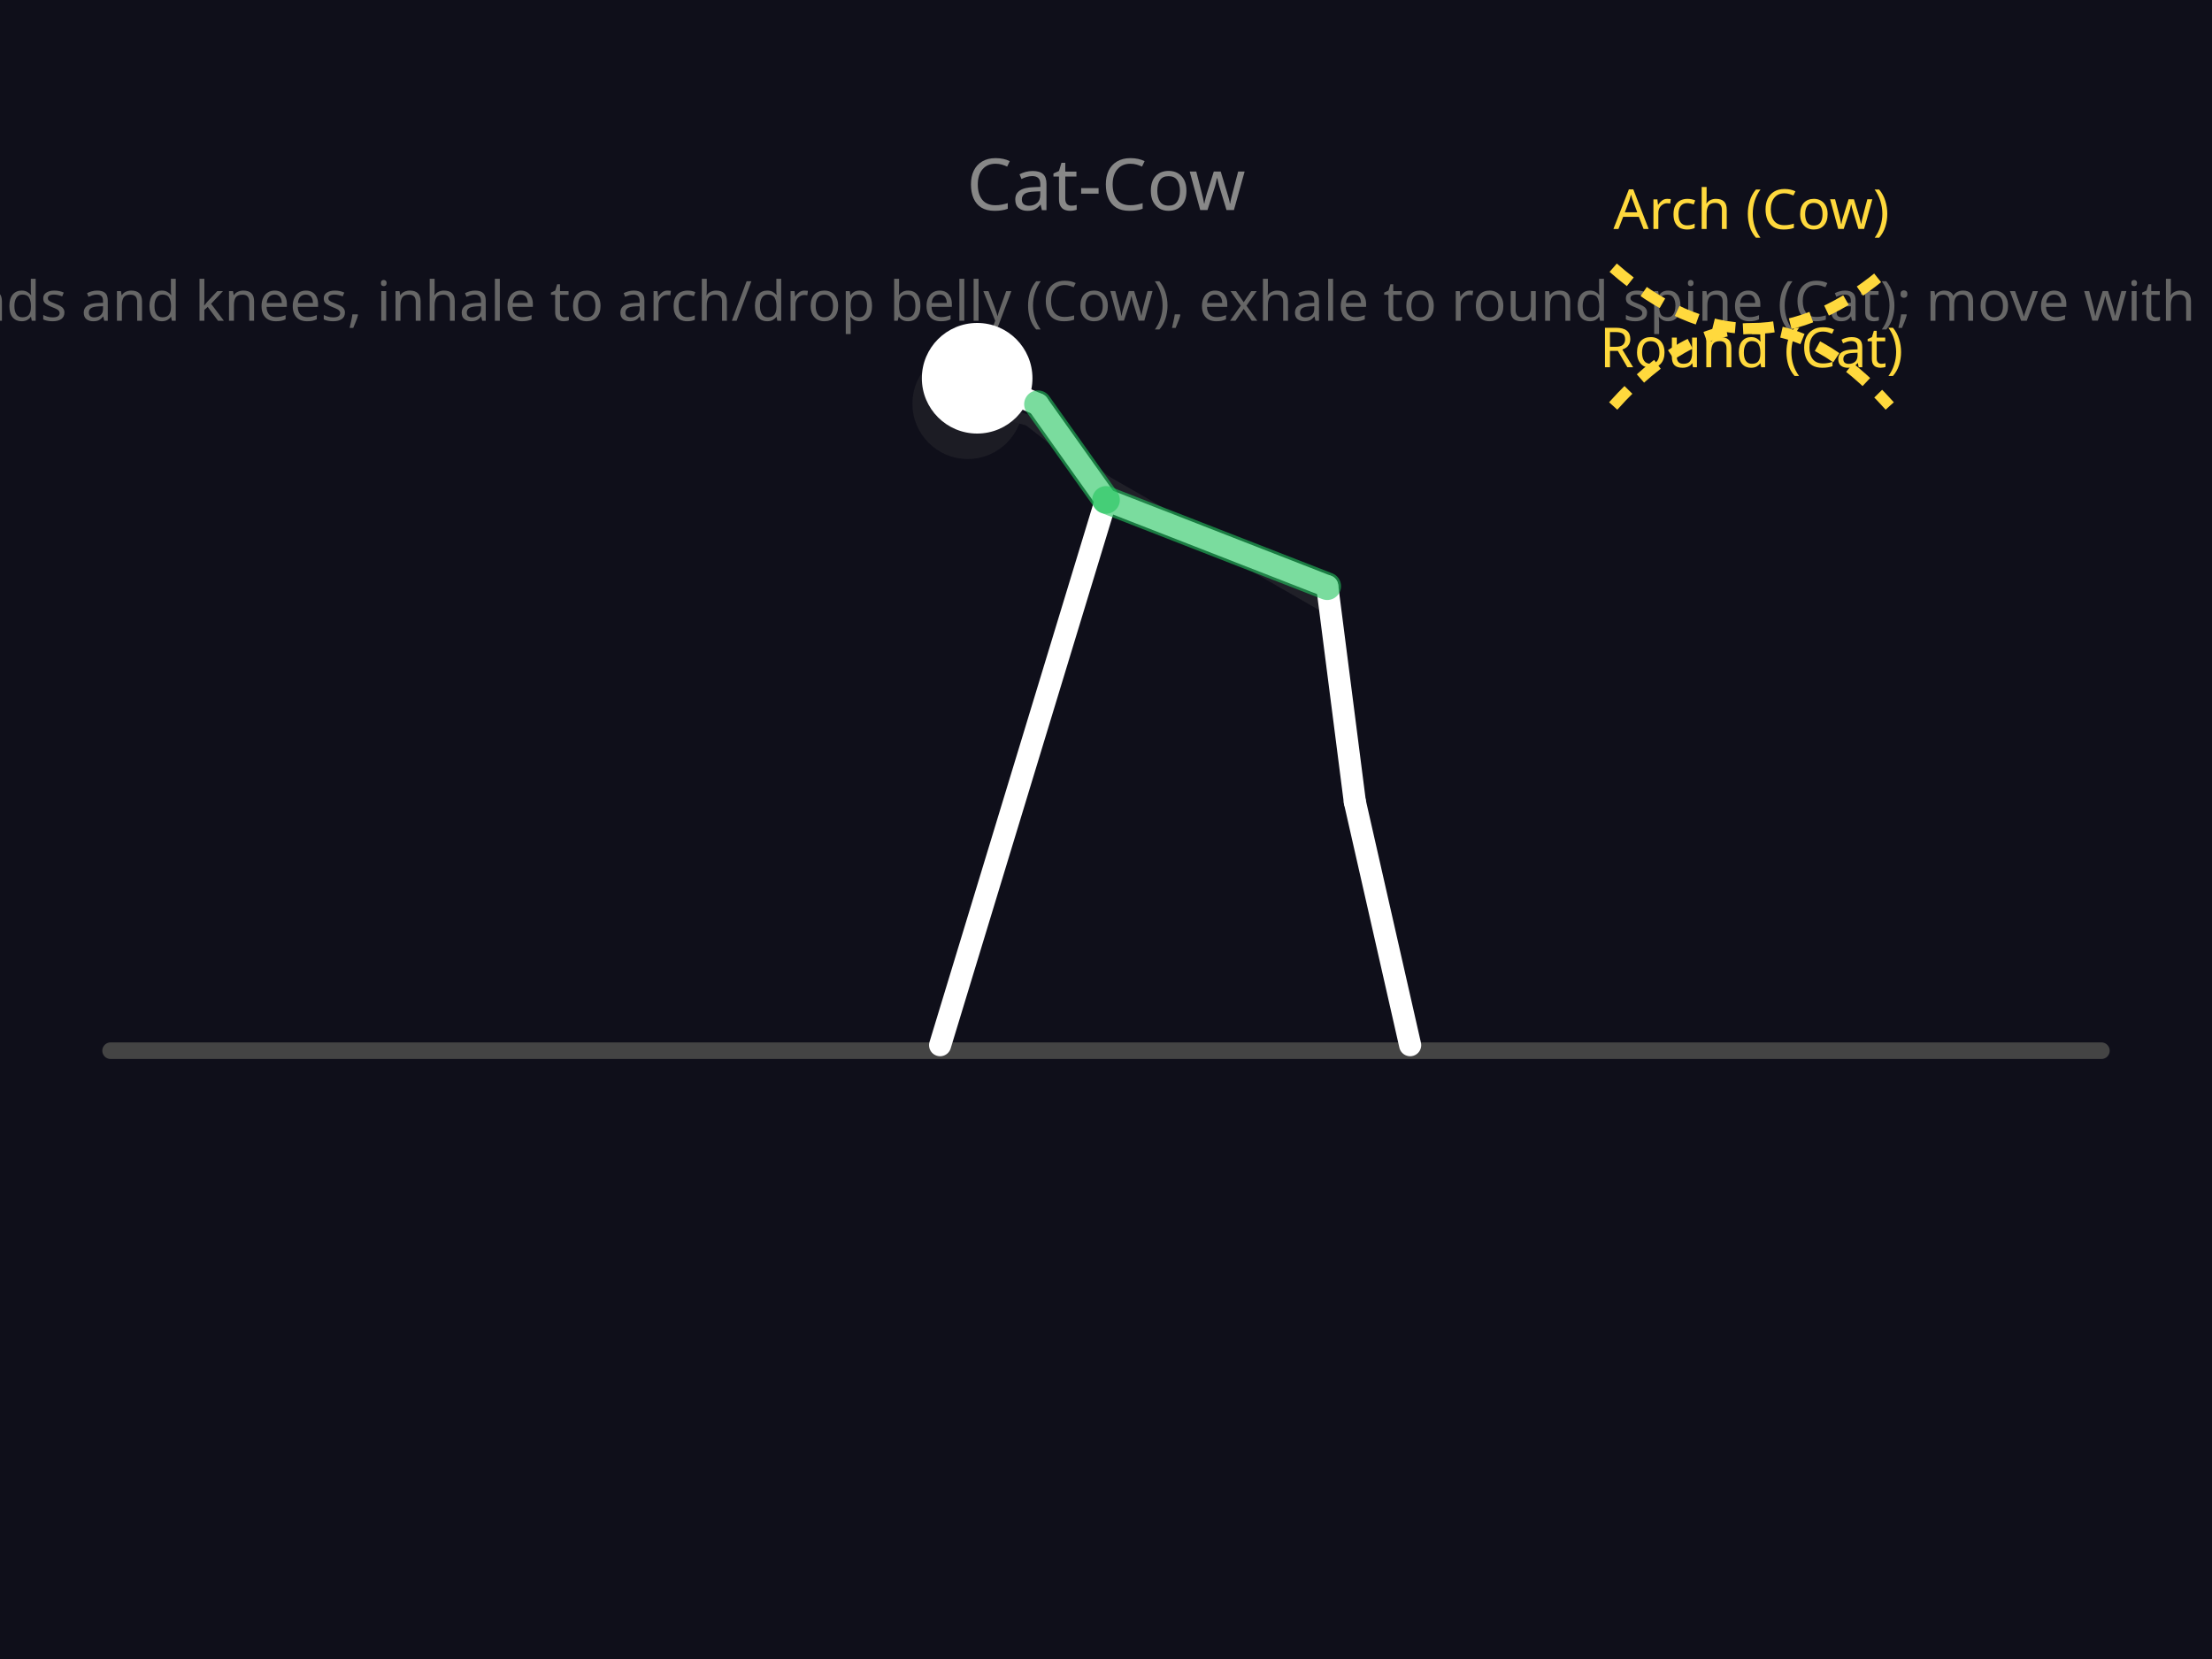
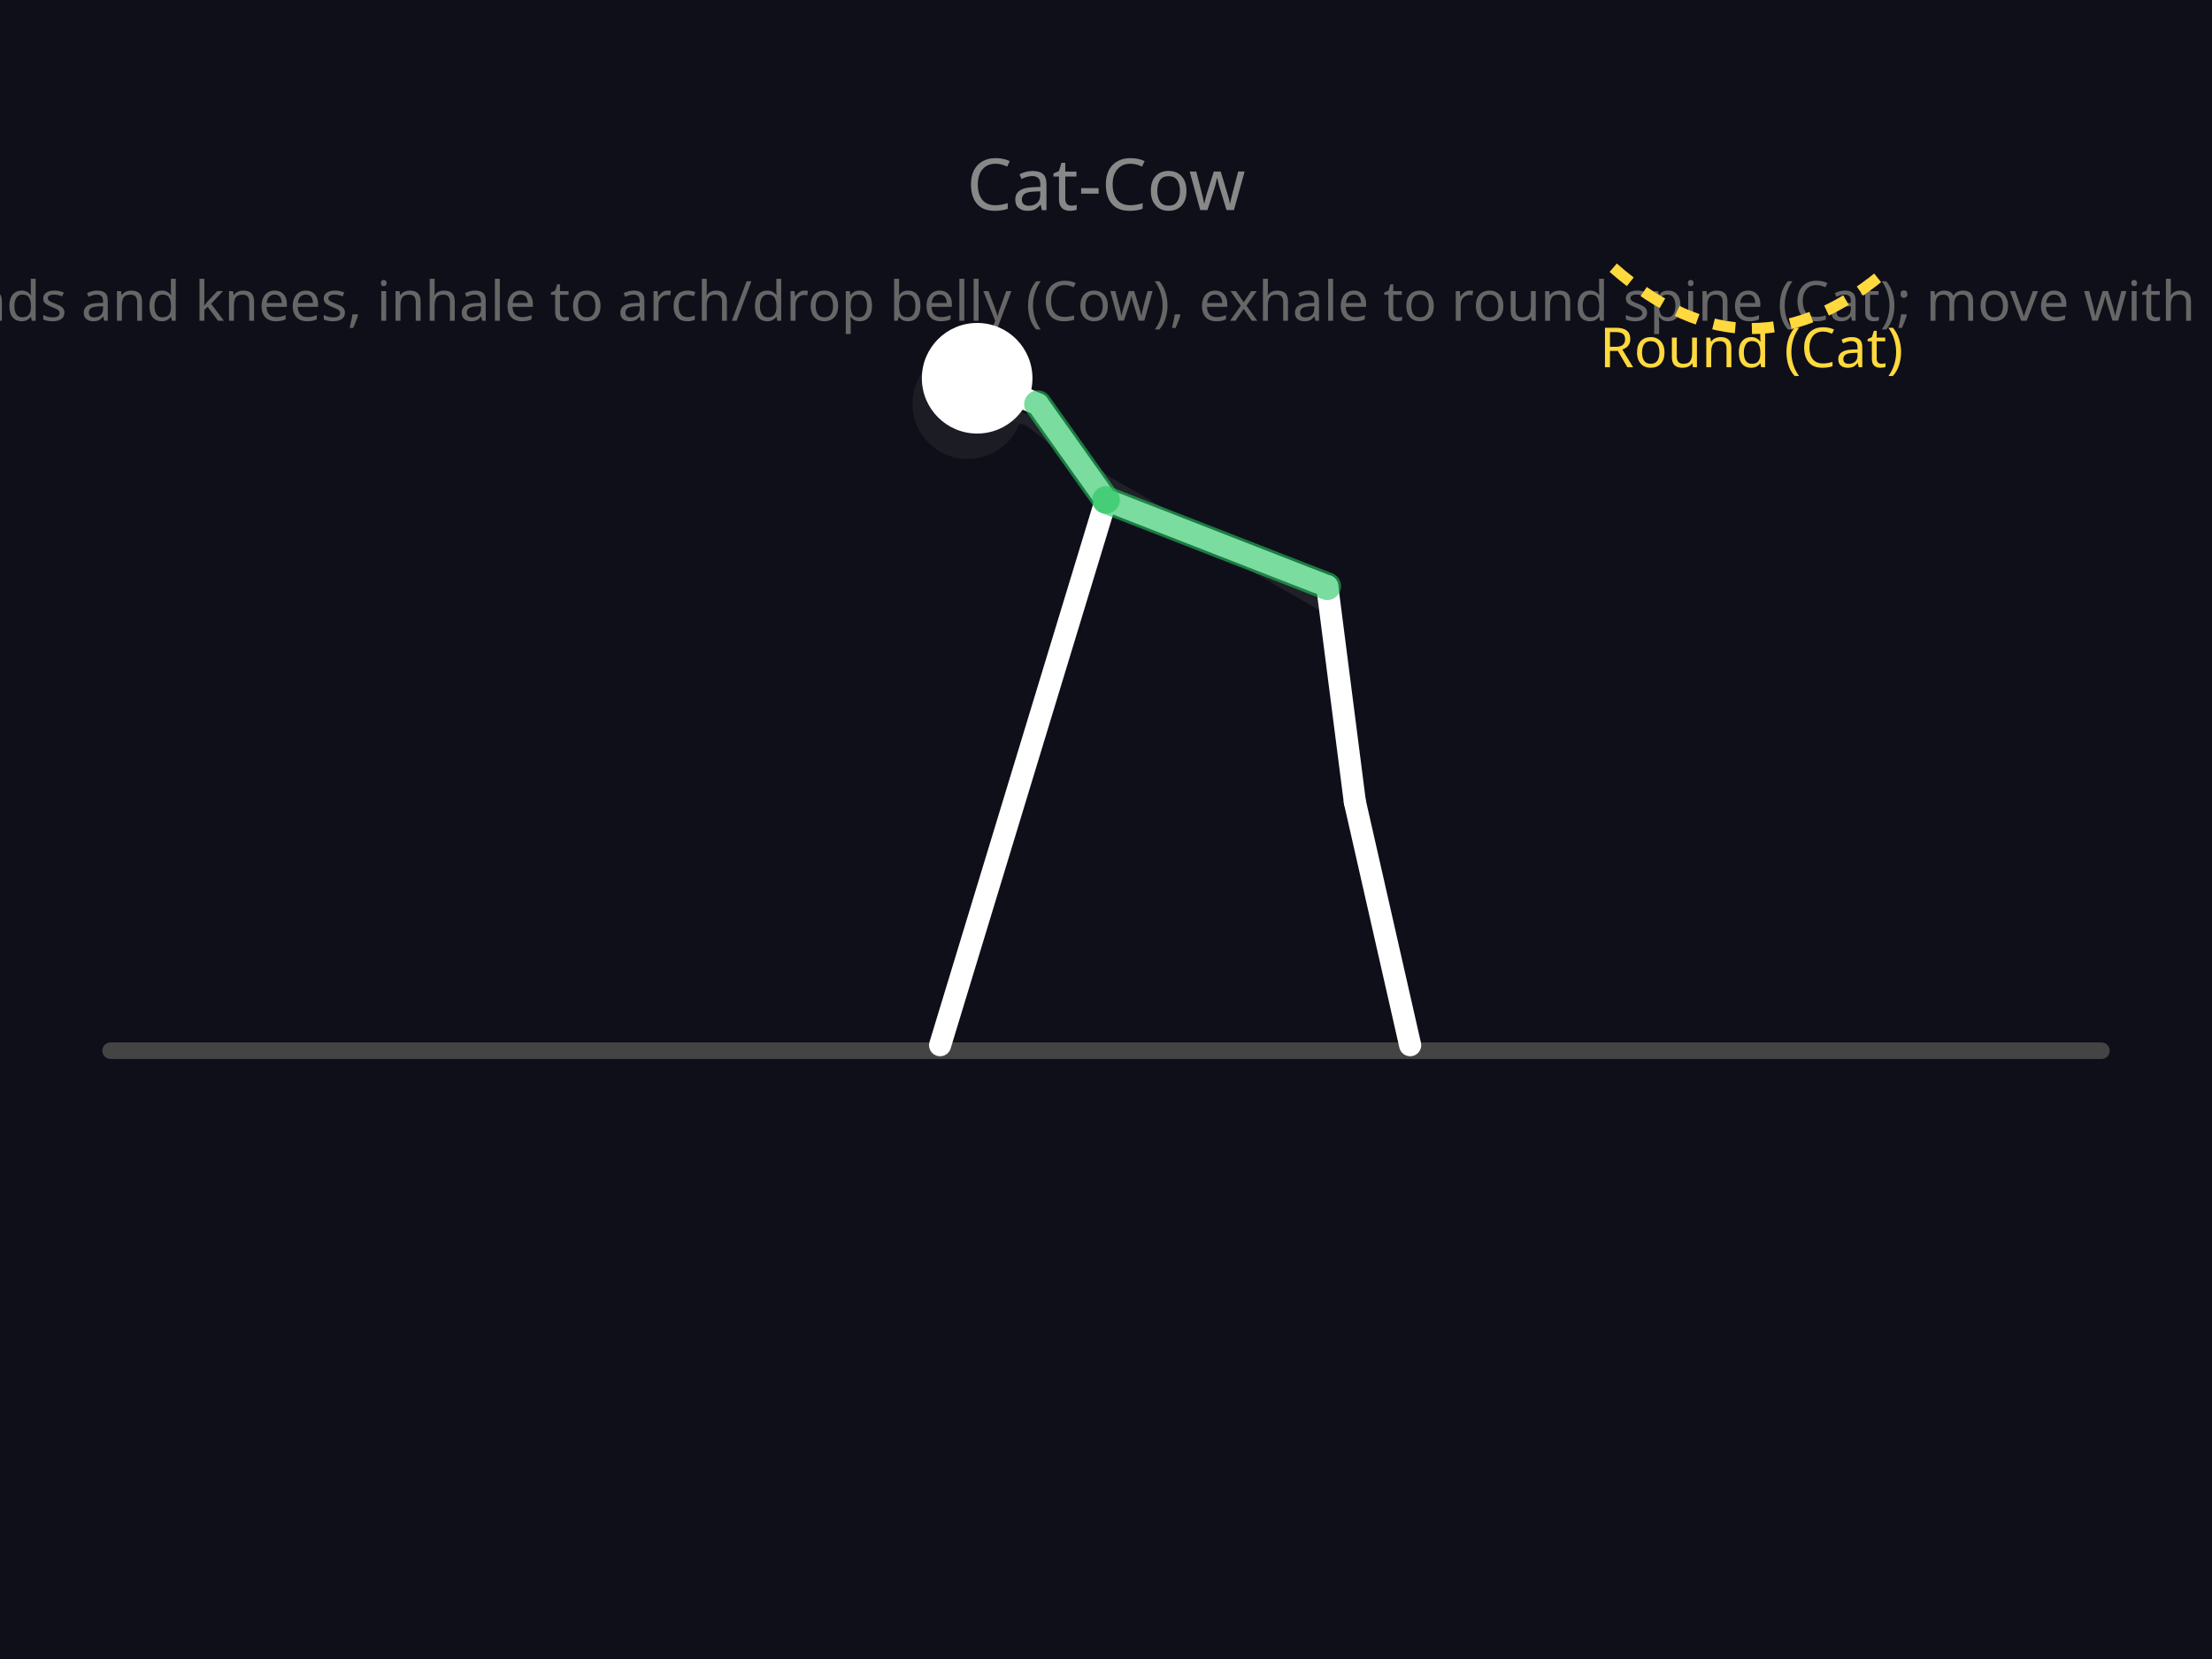
<svg xmlns="http://www.w3.org/2000/svg" viewBox="0 0 400 300">
  <rect width="400" height="300" fill="#0f0f1a" />
  <line x1="20" y1="190" x2="380" y2="190" stroke="#444" stroke-width="3" stroke-linecap="round" />
  <text x="200" y="38" fill="#888" font-size="13" font-family="sans-serif" text-anchor="middle">Cat-Cow</text>
  <text x="200" y="58" fill="#666" font-size="10" font-family="sans-serif" text-anchor="middle">On hands and knees, inhale to arch/drop belly (Cow), exhale to round spine (Cat); move with breath.</text>
  <g stroke="#555" stroke-width="2" fill="none" stroke-linecap="round" stroke-linejoin="round" opacity="0.25">
    <circle cx="175" cy="73" r="10" fill="#444" stroke="none" />
    <line x1="175" y1="73" x2="186" y2="76" />
    <line x1="186" y1="76" x2="200" y2="87" />
    <line x1="200" y1="87" x2="240" y2="110" />
    <line x1="200" y1="87" x2="170" y2="189" />
    <line x1="240" y1="110" x2="245" y2="145" />
    <line x1="245" y1="145" x2="255" y2="189" />
  </g>
  <g stroke="#FFF" stroke-width="4" fill="none" stroke-linecap="round" stroke-linejoin="round">
    <circle cx="176.7" cy="68.4" r="10" fill="#FFF" stroke="none" />
    <line x1="176.7" y1="68.4" x2="187.7" y2="73.1" />
    <line x1="187.7" y1="73.1" x2="200" y2="90.4" />
    <line x1="200" y1="90.4" x2="240" y2="106" />
    <line x1="200" y1="90.4" x2="170" y2="189" />
    <line x1="240" y1="106" x2="245" y2="145" />
    <line x1="245" y1="145" x2="255" y2="189" />
    <line x1="187.7" y1="73.1" x2="200" y2="90.4" stroke="#22C55E" stroke-width="5" opacity="0.6" />
    <line x1="200" y1="90.4" x2="240" y2="106" stroke="#22C55E" stroke-width="5" opacity="0.6" />
  </g>
-   <path d="M 291.721 73.411 Q 316.721 45.411 341.721 73.411" stroke="#FFD93D" stroke-width="2" fill="none" stroke-dasharray="4,3" />
-   <text x="316.721" y="41.411" fill="#FFD93D" font-size="10" text-anchor="middle" font-family="sans-serif">Arch (Cow)</text>
  <path d="M 291.721 48.411 Q 316.721 70.411 341.721 48.411" stroke="#FFD93D" stroke-width="2" fill="none" stroke-dasharray="4,3" />
  <text x="316.721" y="66.411" fill="#FFD93D" font-size="10" text-anchor="middle" font-family="sans-serif">Round (Cat)</text>
</svg>
